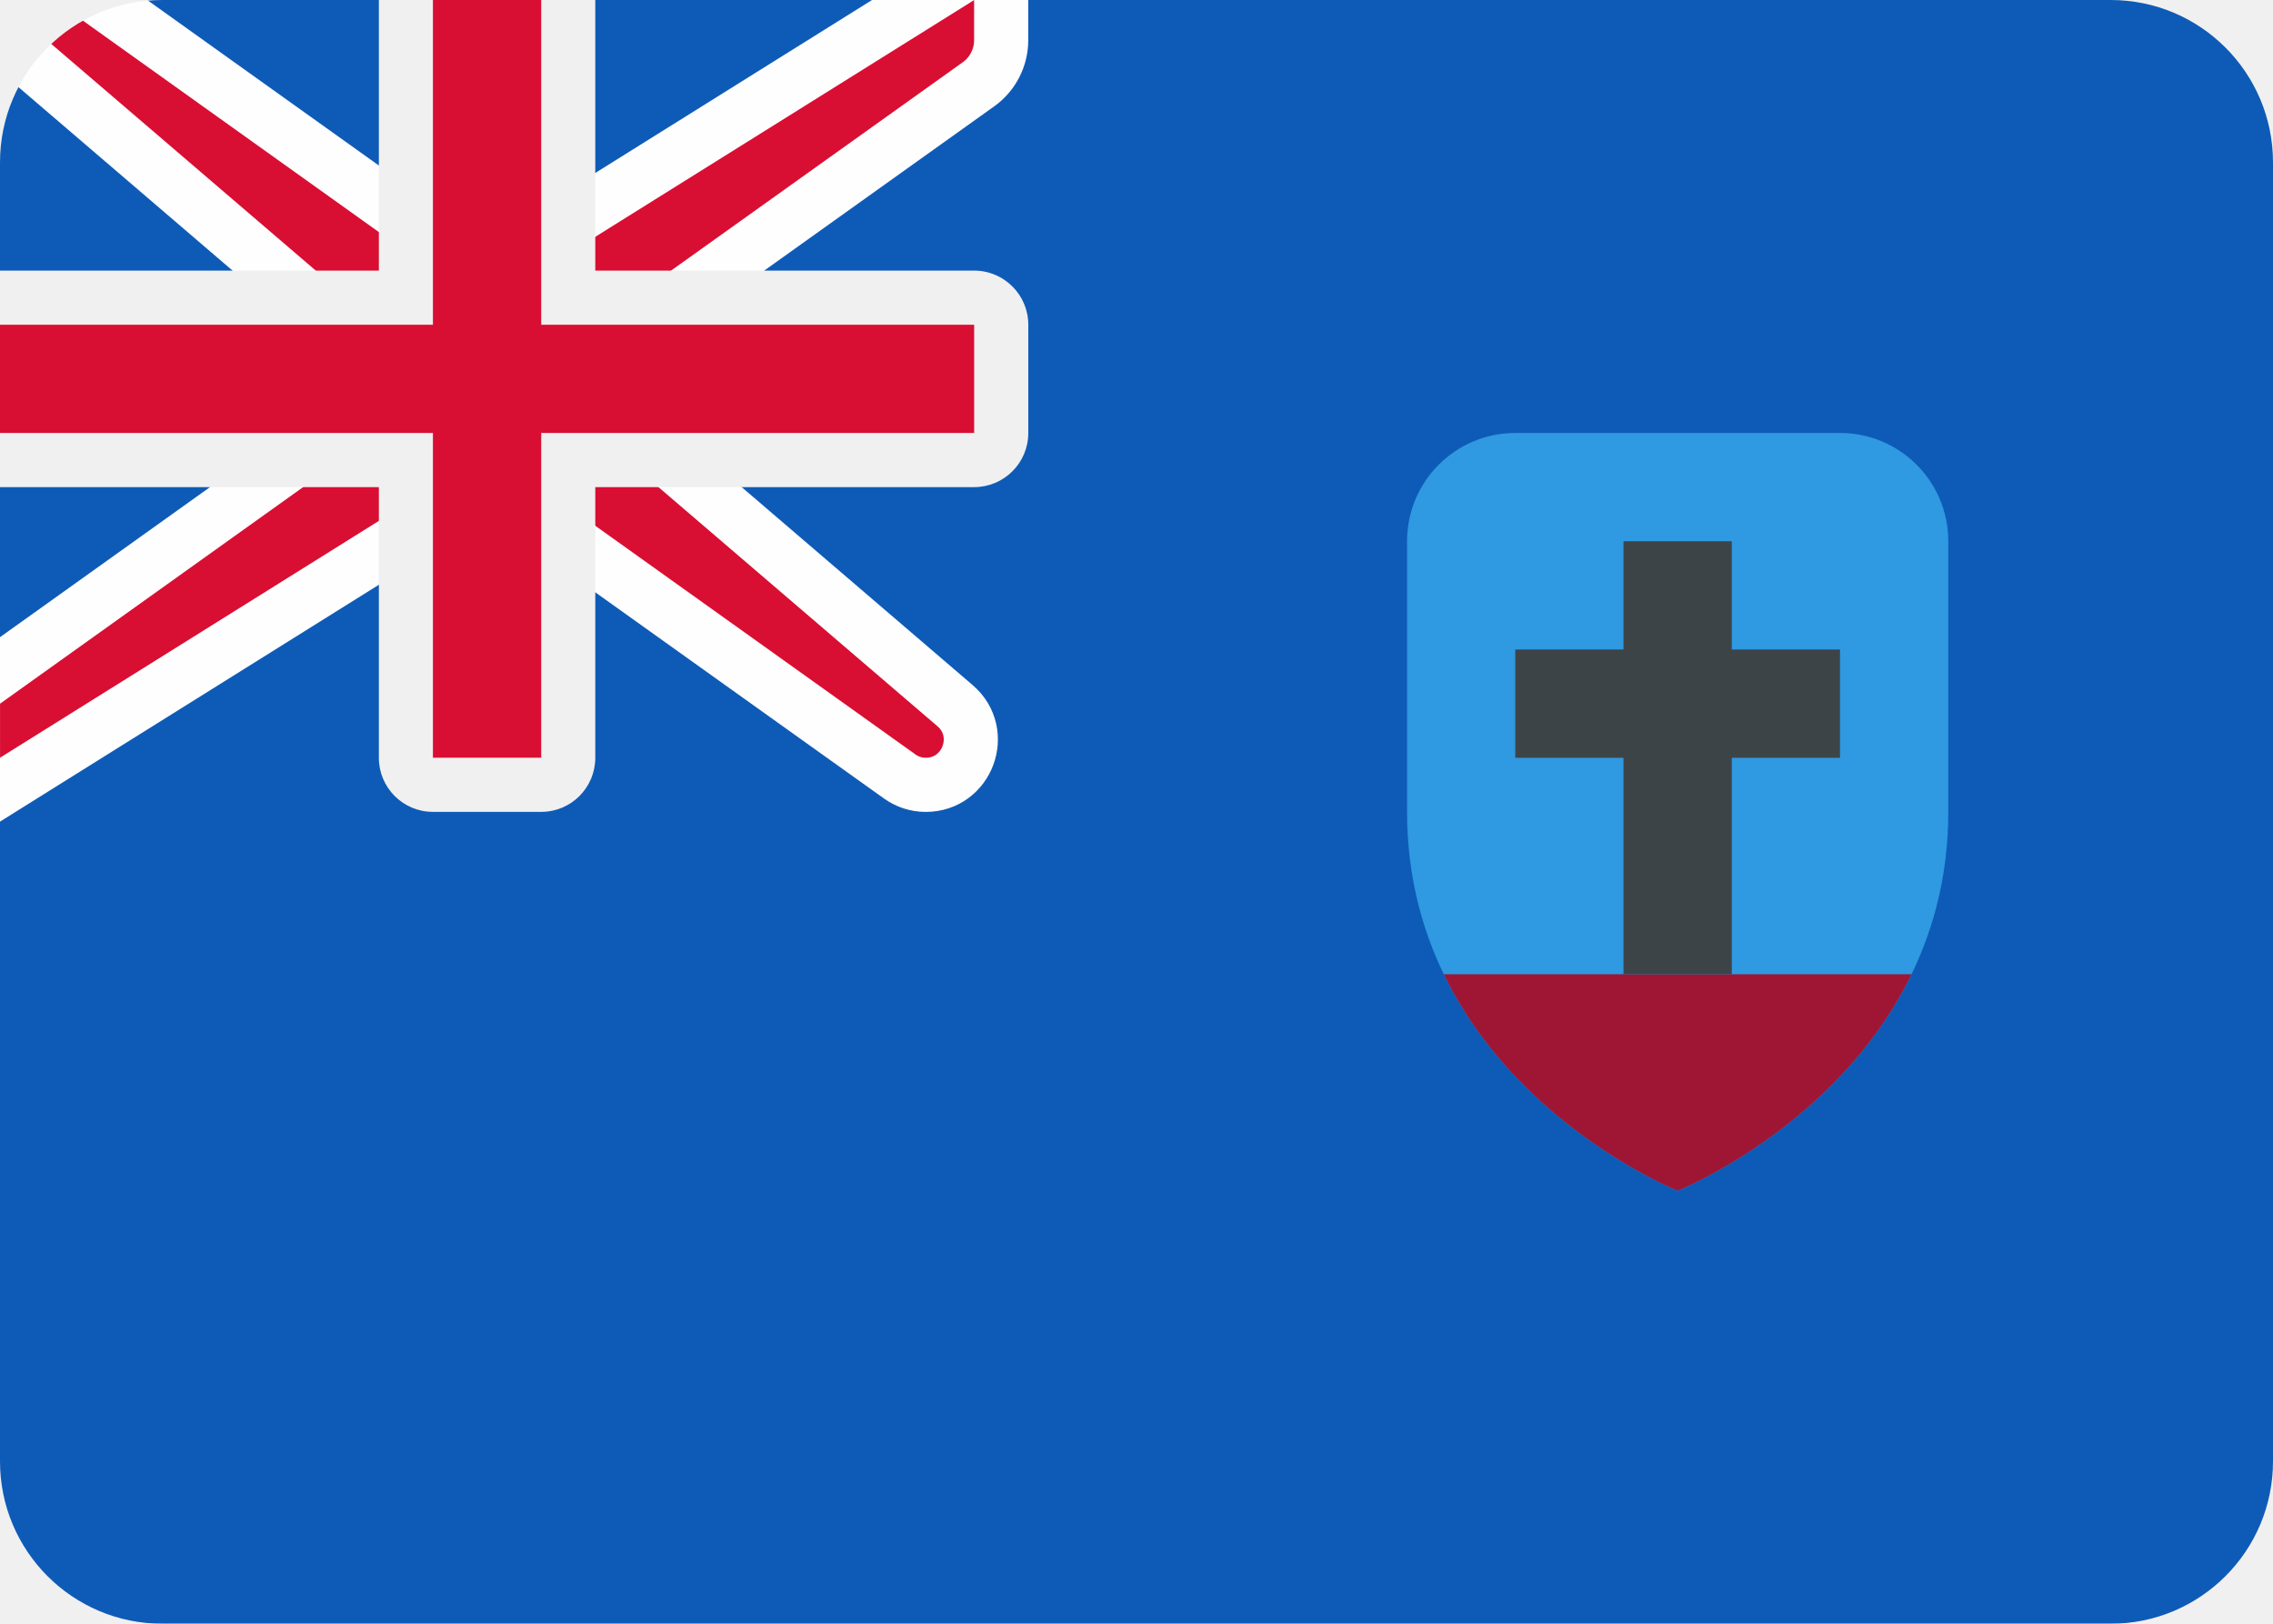
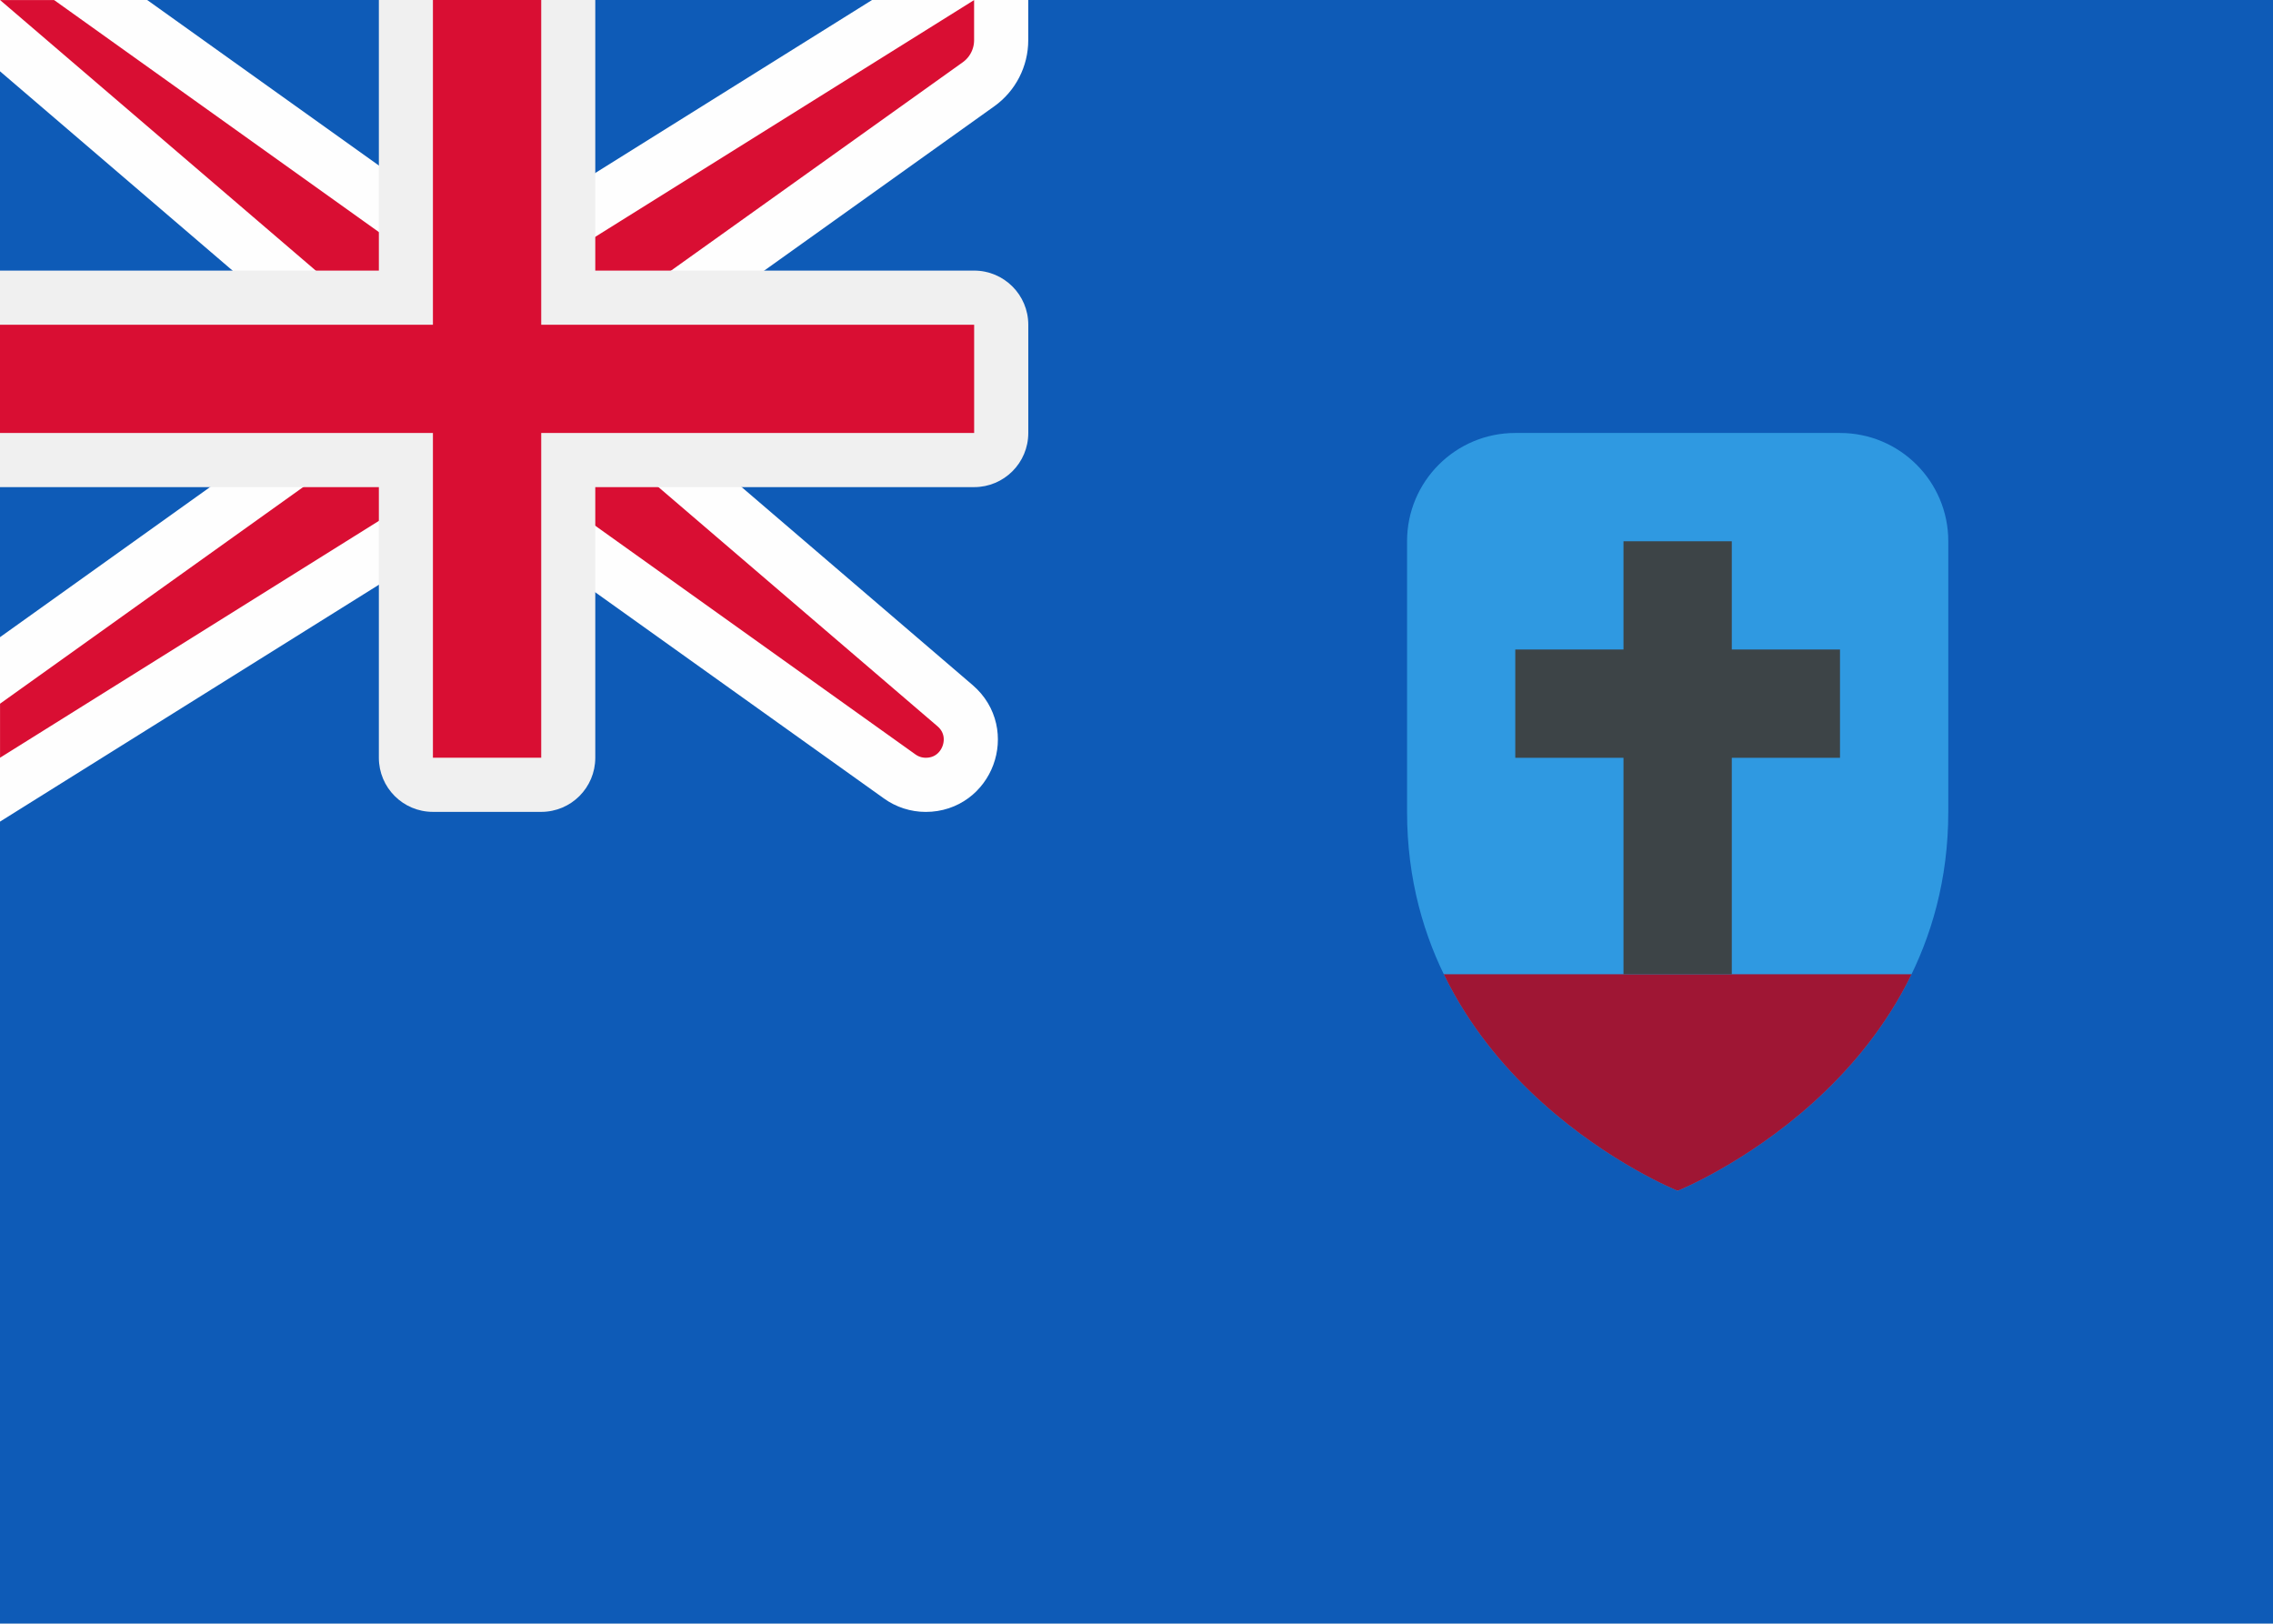
<svg xmlns="http://www.w3.org/2000/svg" width="28" height="20" viewBox="116 740 28 20" fill="none" role="img">
  <g id="Country=MS">
-     <rect id="Mask_326" x="116" y="740" width="28" height="20" rx="2" fill="#F0F0F0" />
+     <rect id="Mask_326" x="116" y="740" width="28" height="20" fill="#F0F0F0" />
    <mask id="mask151_8205_11341" style="mask-type:luminance" maskUnits="userSpaceOnUse" x="116" y="740" width="28" height="20">
-       <rect id="Mask_327" x="116" y="740" width="28" height="20" rx="2" fill="#F0F0F0" />
+       <rect id="Mask_327" x="116" y="740" width="28" height="20" fill="#F0F0F0" />
    </mask>
    <g mask="url(#mask151_8205_11341)">
      <rect id="Mask Copy_36" x="116" y="740" width="28" height="20" fill="#0052B4" />
      <g id="Rectangle 1105_6">
        <path id="Mask_328" fill-rule="evenodd" clip-rule="evenodd" d="M133.333 750C133.333 748.906 133.333 747.613 133.333 746.666C133.333 745.93 133.93 745.333 134.666 745.333H138.666C139.403 745.333 140 745.93 140 746.666C140 747.613 140 748.906 140 750C140 753.333 136.666 754.667 136.666 754.667C136.666 754.667 133.333 753.333 133.333 750Z" fill="#2394E0" />
        <mask id="mask152_8205_11341" style="mask-type:luminance" maskUnits="userSpaceOnUse" x="133" y="745" width="7" height="10">
          <path id="Mask_329" fill-rule="evenodd" clip-rule="evenodd" d="M133.333 750C133.333 748.906 133.333 747.613 133.333 746.666C133.333 745.93 133.93 745.333 134.666 745.333H138.666C139.403 745.333 140 745.93 140 746.666C140 747.613 140 748.906 140 750C140 753.333 136.666 754.667 136.666 754.667C136.666 754.667 133.333 753.333 133.333 750Z" fill="#F0F0F0" />
        </mask>
        <g mask="url(#mask152_8205_11341)">
          <path id="Rectangle 1106_6" fill-rule="evenodd" clip-rule="evenodd" d="M133.333 752H140V754.667H137.333H136H133.333L133.333 752Z" fill="#A2001D" />
          <path id="Rectangle 1106_7" d="M137.333 748H138.666V749.334H137.333V752H135.999V749.334H134.666V748H135.999V746.667H137.333V748Z" fill="#333333" />
        </g>
      </g>
      <path id="Rectangle 36_13" d="M128.333 740.495C128.333 740.71 128.229 740.913 128.054 741.038L123.667 744.171V745.18L127.765 748.692C128.155 749.027 127.918 749.667 127.404 749.667C127.289 749.667 127.176 749.631 127.082 749.563L122.559 746.333H121.429L116.177 749.616L115.667 749.935V748.495L115.807 748.396L120.333 745.162V744.152L115.783 740.253L115.099 739.667H116.773L116.86 739.729L121.439 743H122.571L127.823 739.718L128.333 739.398V740.495Z" fill="#D80027" stroke="white" stroke-width="0.667" />
      <path id="Rectangle 2_222" fill-rule="evenodd" clip-rule="evenodd" d="M116 743.333V746H120.667V749.333C120.667 749.702 120.965 750 121.333 750H122.667C123.035 750 123.333 749.702 123.333 749.333V746H128C128.368 746 128.667 745.702 128.667 745.333V744C128.667 743.632 128.368 743.333 128 743.333H123.333V740H120.667V743.333H116Z" fill="#F0F0F0" />
      <path id="Rectangle 36_14" fill-rule="evenodd" clip-rule="evenodd" d="M116 744H121.333V743.333V740H122.667V743.333V744H128V745.333H122.667V746V749.333H121.333V746V745.333H116V744Z" fill="#D80027" />
    </g>
  </g>
</svg>
